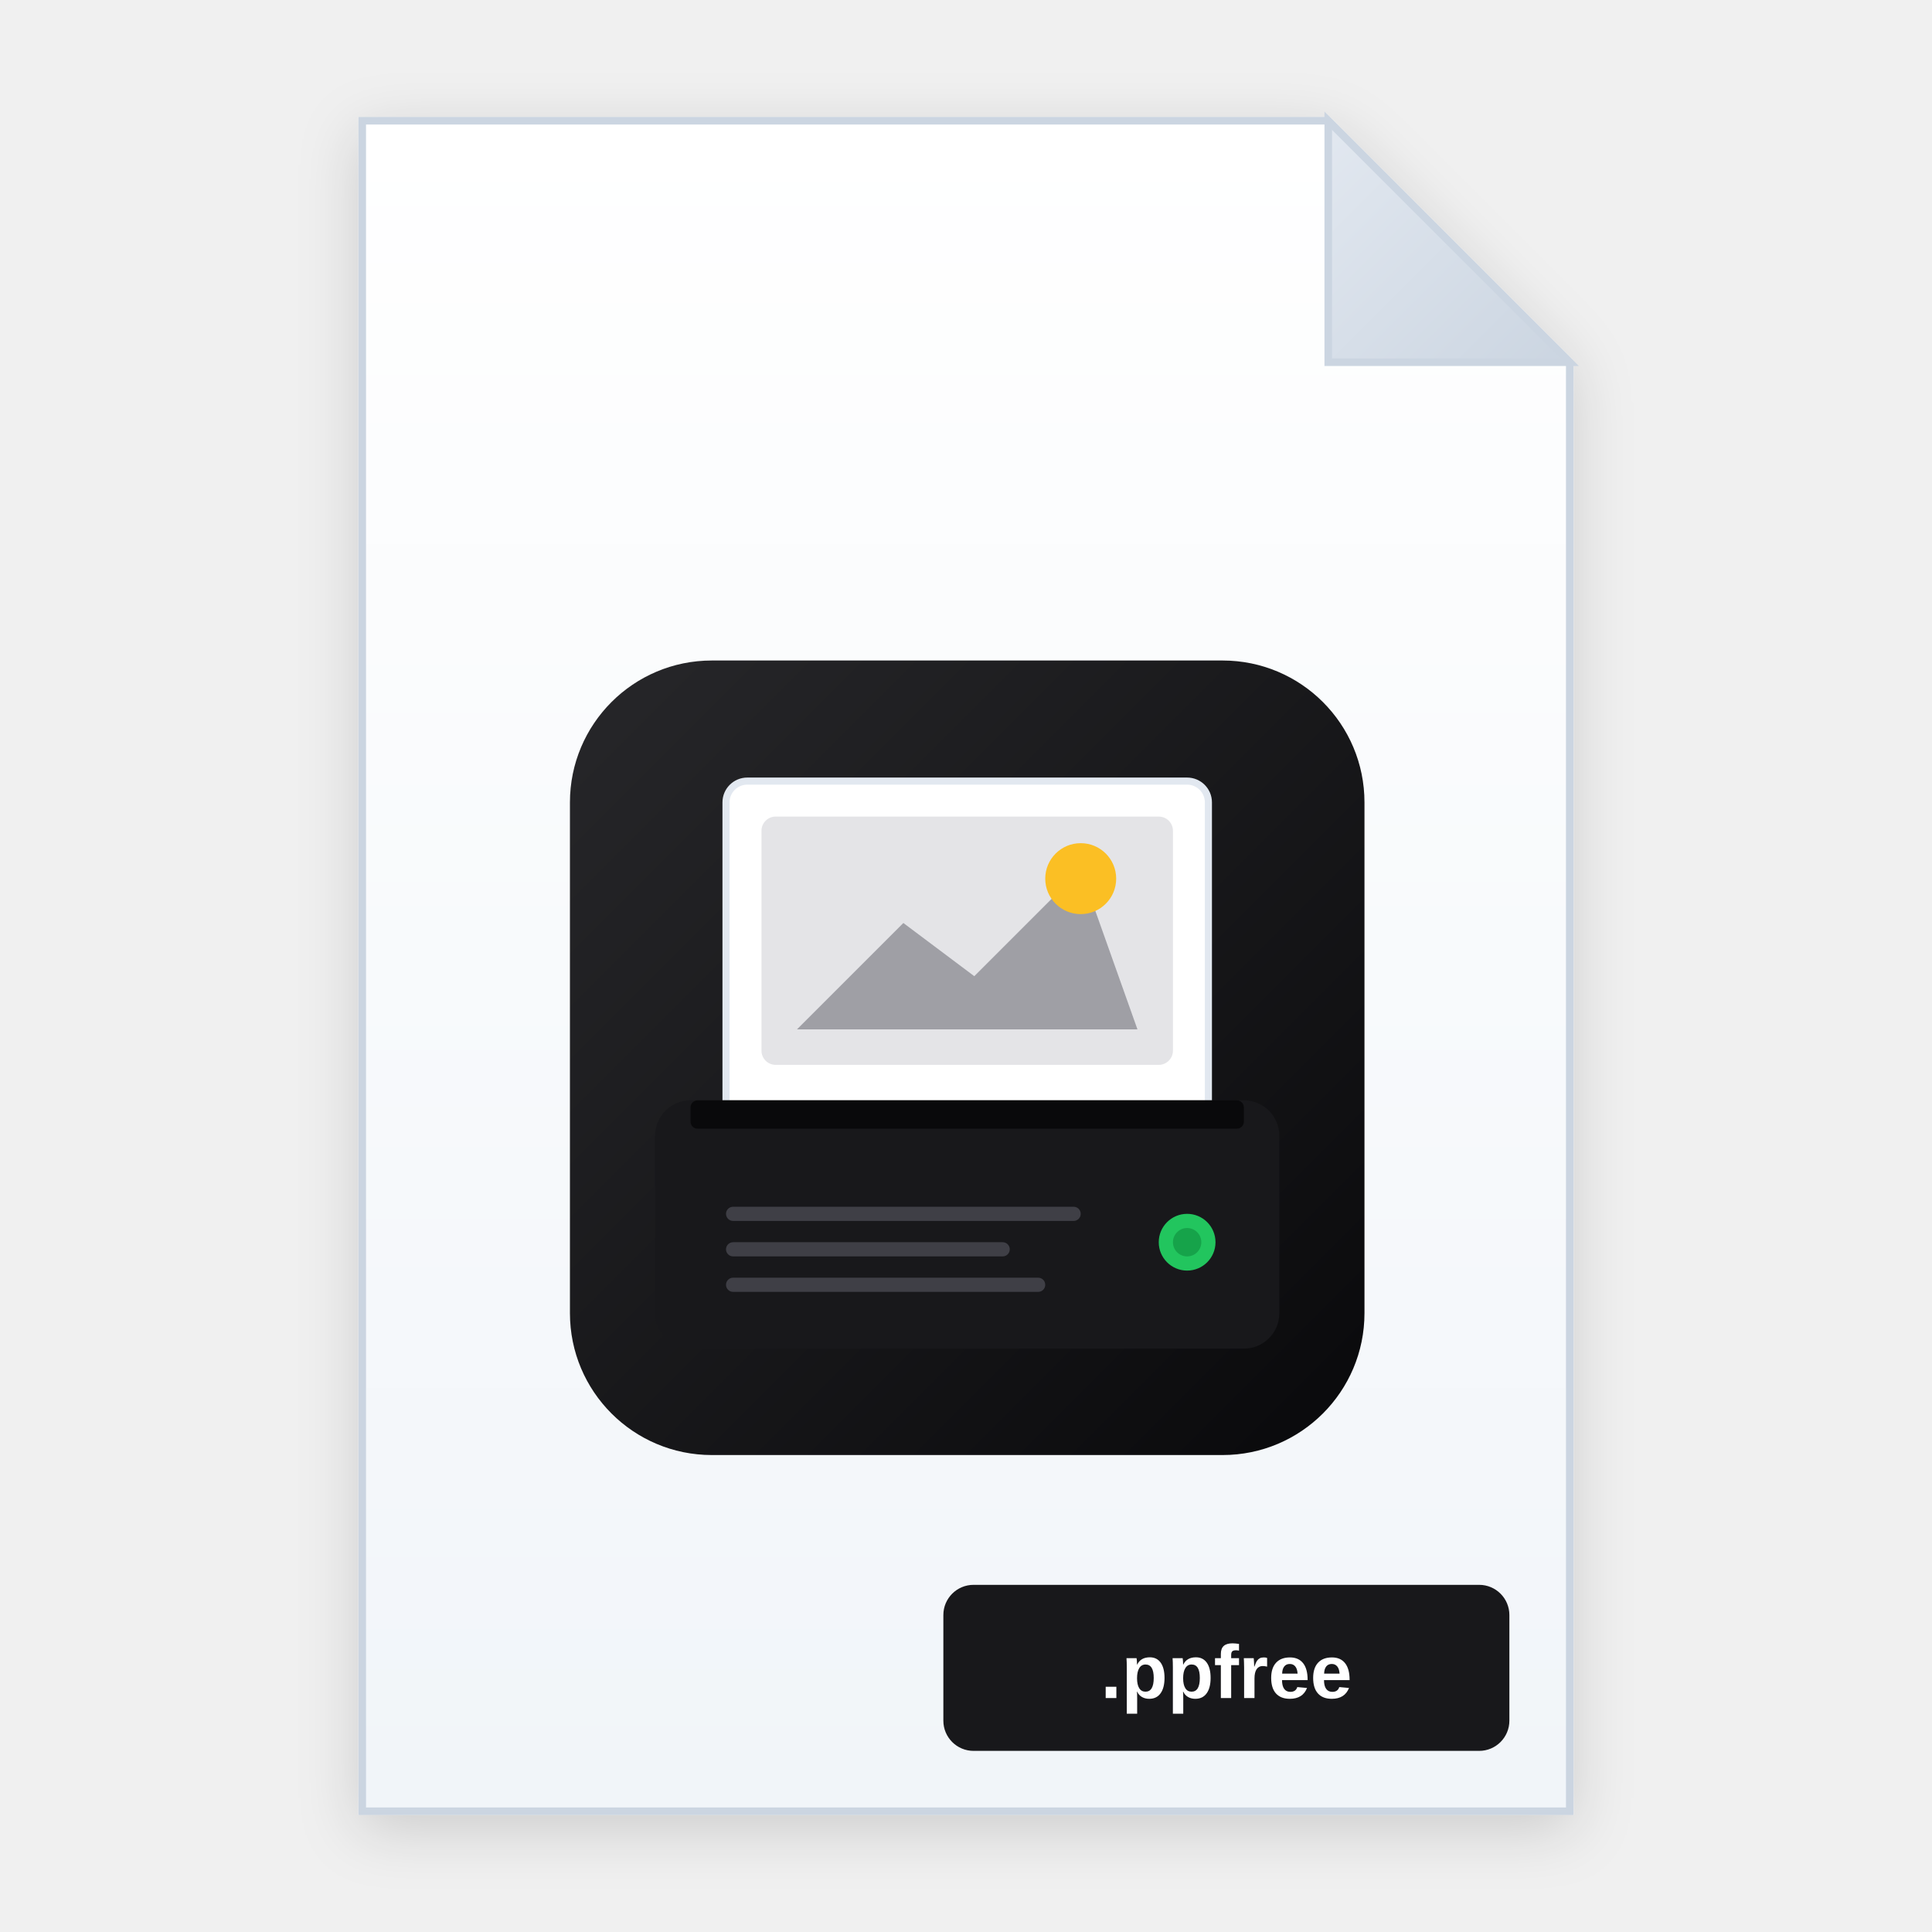
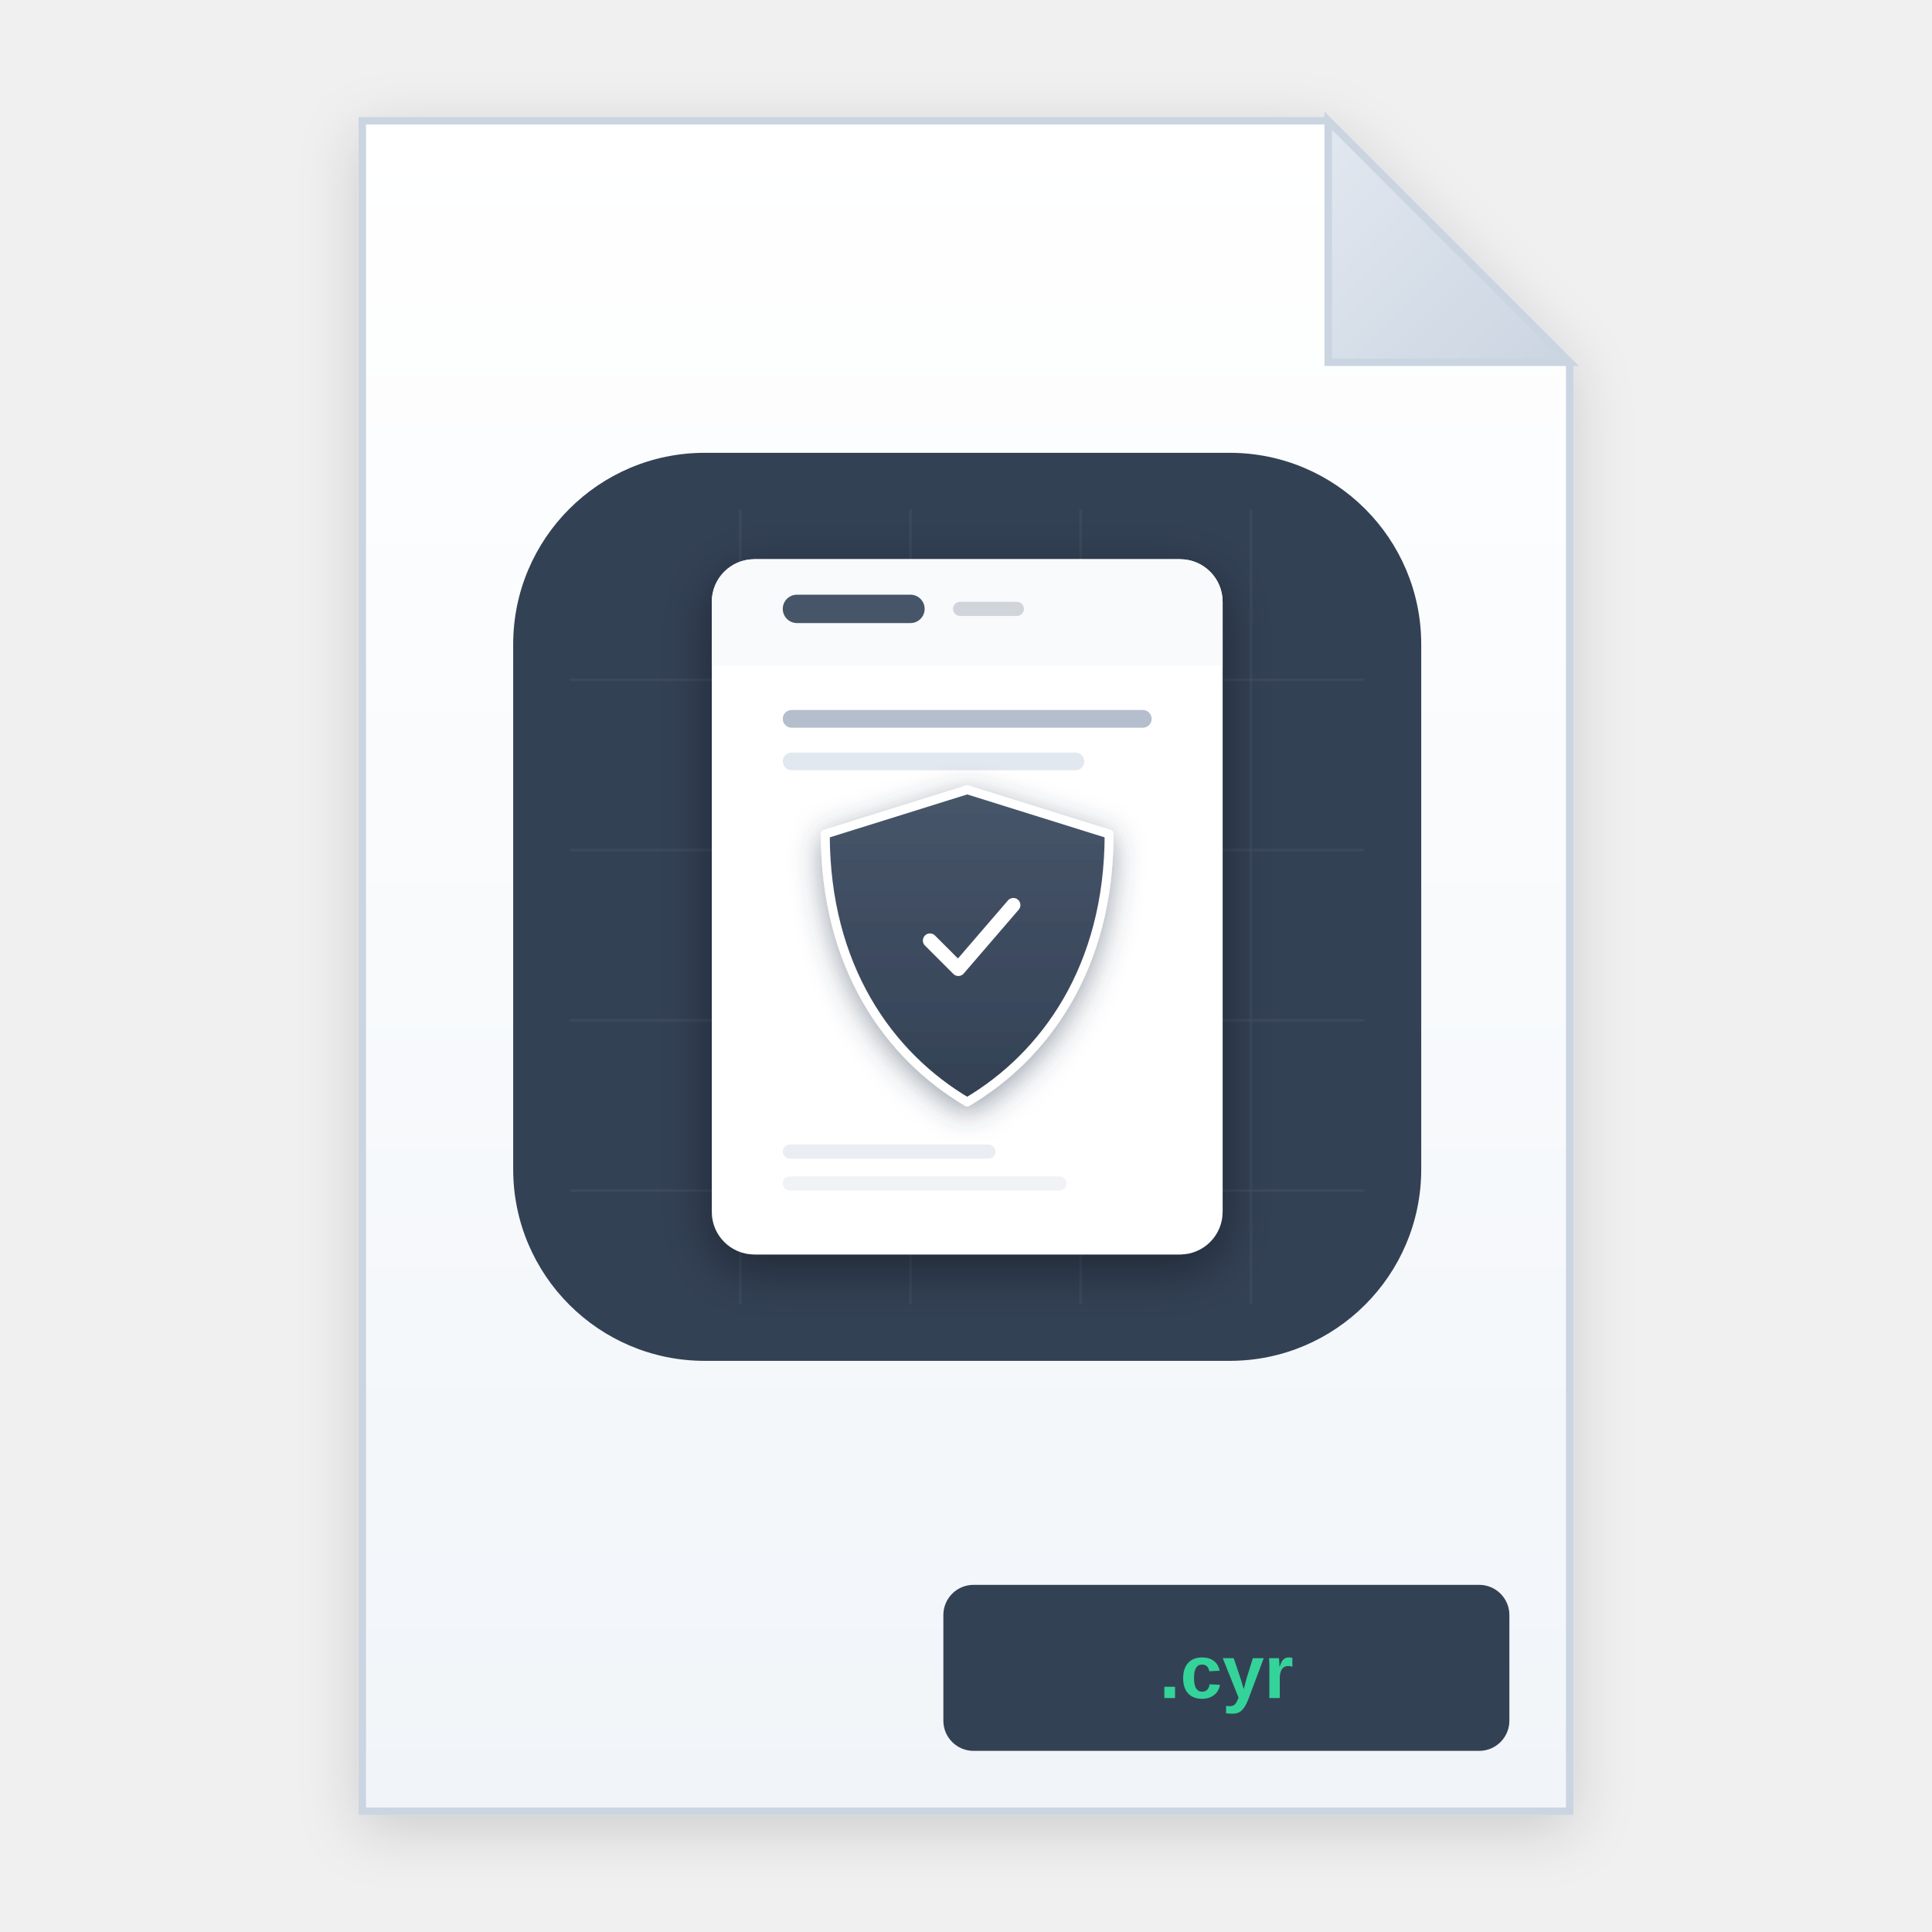
<svg xmlns="http://www.w3.org/2000/svg" viewBox="0 0 512 512">
  <defs>
    <linearGradient id="fileGrad" x1="0%" y1="0%" x2="0%" y2="100%">
      <stop offset="0%" style="stop-color:#ffffff" />
      <stop offset="100%" style="stop-color:#f1f5f9" />
    </linearGradient>
    <linearGradient id="foldGrad" x1="0%" y1="0%" x2="100%" y2="100%">
      <stop offset="0%" style="stop-color:#e2e8f0" />
      <stop offset="100%" style="stop-color:#cbd5e1" />
    </linearGradient>
-     <linearGradient id="appGrad" x1="0%" y1="0%" x2="100%" y2="100%">
-       <stop offset="0%" style="stop-color:#27272a" />
-       <stop offset="100%" style="stop-color:#09090b" />
+     <linearGradient id="appShieldGrad" x1="0%" y1="0%" x2="0%" y2="100%">
+       <stop offset="0%" style="stop-color:#475569" />
+       <stop offset="100%" style="stop-color:#334155" />
    </linearGradient>
    <filter id="shadow" x="-20%" y="-20%" width="140%" height="140%">
      <feDropShadow dx="0" dy="4" stdDeviation="8" flood-opacity="0.15" />
    </filter>
+     <filter id="appDocShadow" x="-10%" y="-10%" width="120%" height="130%">
+       <feDropShadow dx="0" dy="8" stdDeviation="14" flood-color="#000000" flood-opacity="0.4" />
+     </filter>
+     <filter id="appGlow" x="-20%" y="-20%" width="140%" height="140%">
+       <feDropShadow dx="0" dy="4" stdDeviation="8" flood-color="#334155" flood-opacity="0.5" />
+     </filter>
  </defs>
  <path d="M96 32 L352 32 L416 96 L416 480 L96 480 Z" fill="url(#fileGrad)" stroke="#cbd5e1" stroke-width="2" filter="url(#shadow)" />
  <path d="M352 32 L352 96 L416 96 Z" fill="url(#foldGrad)" stroke="#cbd5e1" stroke-width="2" />
-   <g transform="translate(136, 160) scale(0.47)">
-     <rect x="32" y="32" width="448" height="448" rx="80" fill="url(#appGrad)" />
-     <rect x="120" y="100" width="272" height="200" rx="12" fill="#ffffff" stroke="#e2e8f0" stroke-width="4" />
-     <rect x="140" y="120" width="232" height="140" rx="8" fill="#e4e4e7" />
-     <path d="M160 240 L220 180 L260 210 L320 150 L352 240 Z" fill="#71717a" opacity="0.6" />
-     <circle cx="320" cy="155" r="20" fill="#fbbf24" />
-     <rect x="80" y="280" width="352" height="140" rx="20" fill="#18181b" />
-     <rect x="100" y="280" width="312" height="16" rx="4" fill="#09090b" />
-     <circle cx="380" cy="360" r="16" fill="#22c55e" />
-     <circle cx="380" cy="360" r="8" fill="#16a34a" />
-     <rect x="120" y="340" width="200" height="8" rx="4" fill="#3f3f46" />
-     <rect x="120" y="360" width="160" height="8" rx="4" fill="#3f3f46" />
-     <rect x="120" y="380" width="180" height="8" rx="4" fill="#3f3f46" />
+   <g transform="translate(136, 120) scale(0.47)">
+     <rect width="512" height="512" rx="108" fill="#334155" />
+     <line x1="32" y1="128" x2="480" y2="128" stroke="#475569" stroke-width="1.5" opacity="0.4" />
+     <line x1="32" y1="224" x2="480" y2="224" stroke="#475569" stroke-width="1.5" opacity="0.4" />
+     <line x1="32" y1="320" x2="480" y2="320" stroke="#475569" stroke-width="1.5" opacity="0.4" />
+     <line x1="32" y1="416" x2="480" y2="416" stroke="#475569" stroke-width="1.5" opacity="0.4" />
+     <line x1="128" y1="32" x2="128" y2="480" stroke="#475569" stroke-width="1.5" opacity="0.4" />
+     <line x1="224" y1="32" x2="224" y2="480" stroke="#475569" stroke-width="1.5" opacity="0.4" />
+     <line x1="320" y1="32" x2="320" y2="480" stroke="#475569" stroke-width="1.5" opacity="0.4" />
+     <line x1="416" y1="32" x2="416" y2="480" stroke="#475569" stroke-width="1.5" opacity="0.4" />
+     <g filter="url(#appDocShadow)">
+       <rect x="112" y="60" width="288" height="392" rx="24" fill="#ffffff" />
+       <rect x="112" y="60" width="288" height="60" rx="24" fill="#f8fafc" />
+       <rect x="112" y="96" width="288" height="24" fill="#f8fafc" />
+       <rect x="152" y="80" width="80" height="16" rx="8" fill="#475569" />
+       <rect x="248" y="84" width="40" height="8" rx="4" fill="#d1d5db" />
+       <rect x="152" y="145" width="208" height="10" rx="5" fill="#94a3b8" opacity="0.7" />
+       <rect x="152" y="169" width="170" height="10" rx="5" fill="#cbd5e1" opacity="0.55" />
+       <g filter="url(#appGlow)">
+         <path d="M 256 190 L 336 215 C 336 290 300 340 256 366 C 212 340 176 290 176 215 Z" fill="url(#appShieldGrad)" stroke="#ffffff" stroke-width="5" stroke-linejoin="round" />
+         <path d="M 235 275 L 251 291 L 282 255" stroke="#ffffff" stroke-width="8" stroke-linecap="round" stroke-linejoin="round" fill="none" />
+       </g>
+       <rect x="152" y="390" width="120" height="8" rx="4" fill="#cbd5e1" opacity="0.4" />
+       <rect x="152" y="408" width="160" height="8" rx="4" fill="#cbd5e1" opacity="0.3" />
+     </g>
  </g>
-   <rect x="250" y="420" width="150" height="44" rx="8" fill="#18181b" />
-   <text x="325" y="450" font-family="Arial, sans-serif" font-size="20" font-weight="bold" fill="white" text-anchor="middle">.ppfree</text>
+   <rect x="250" y="420" width="150" height="44" rx="8" fill="#334155" />
+   <text x="325" y="450" font-family="Arial, sans-serif" font-size="20" font-weight="bold" fill="#34d399" text-anchor="middle">.cyr</text>
</svg>
